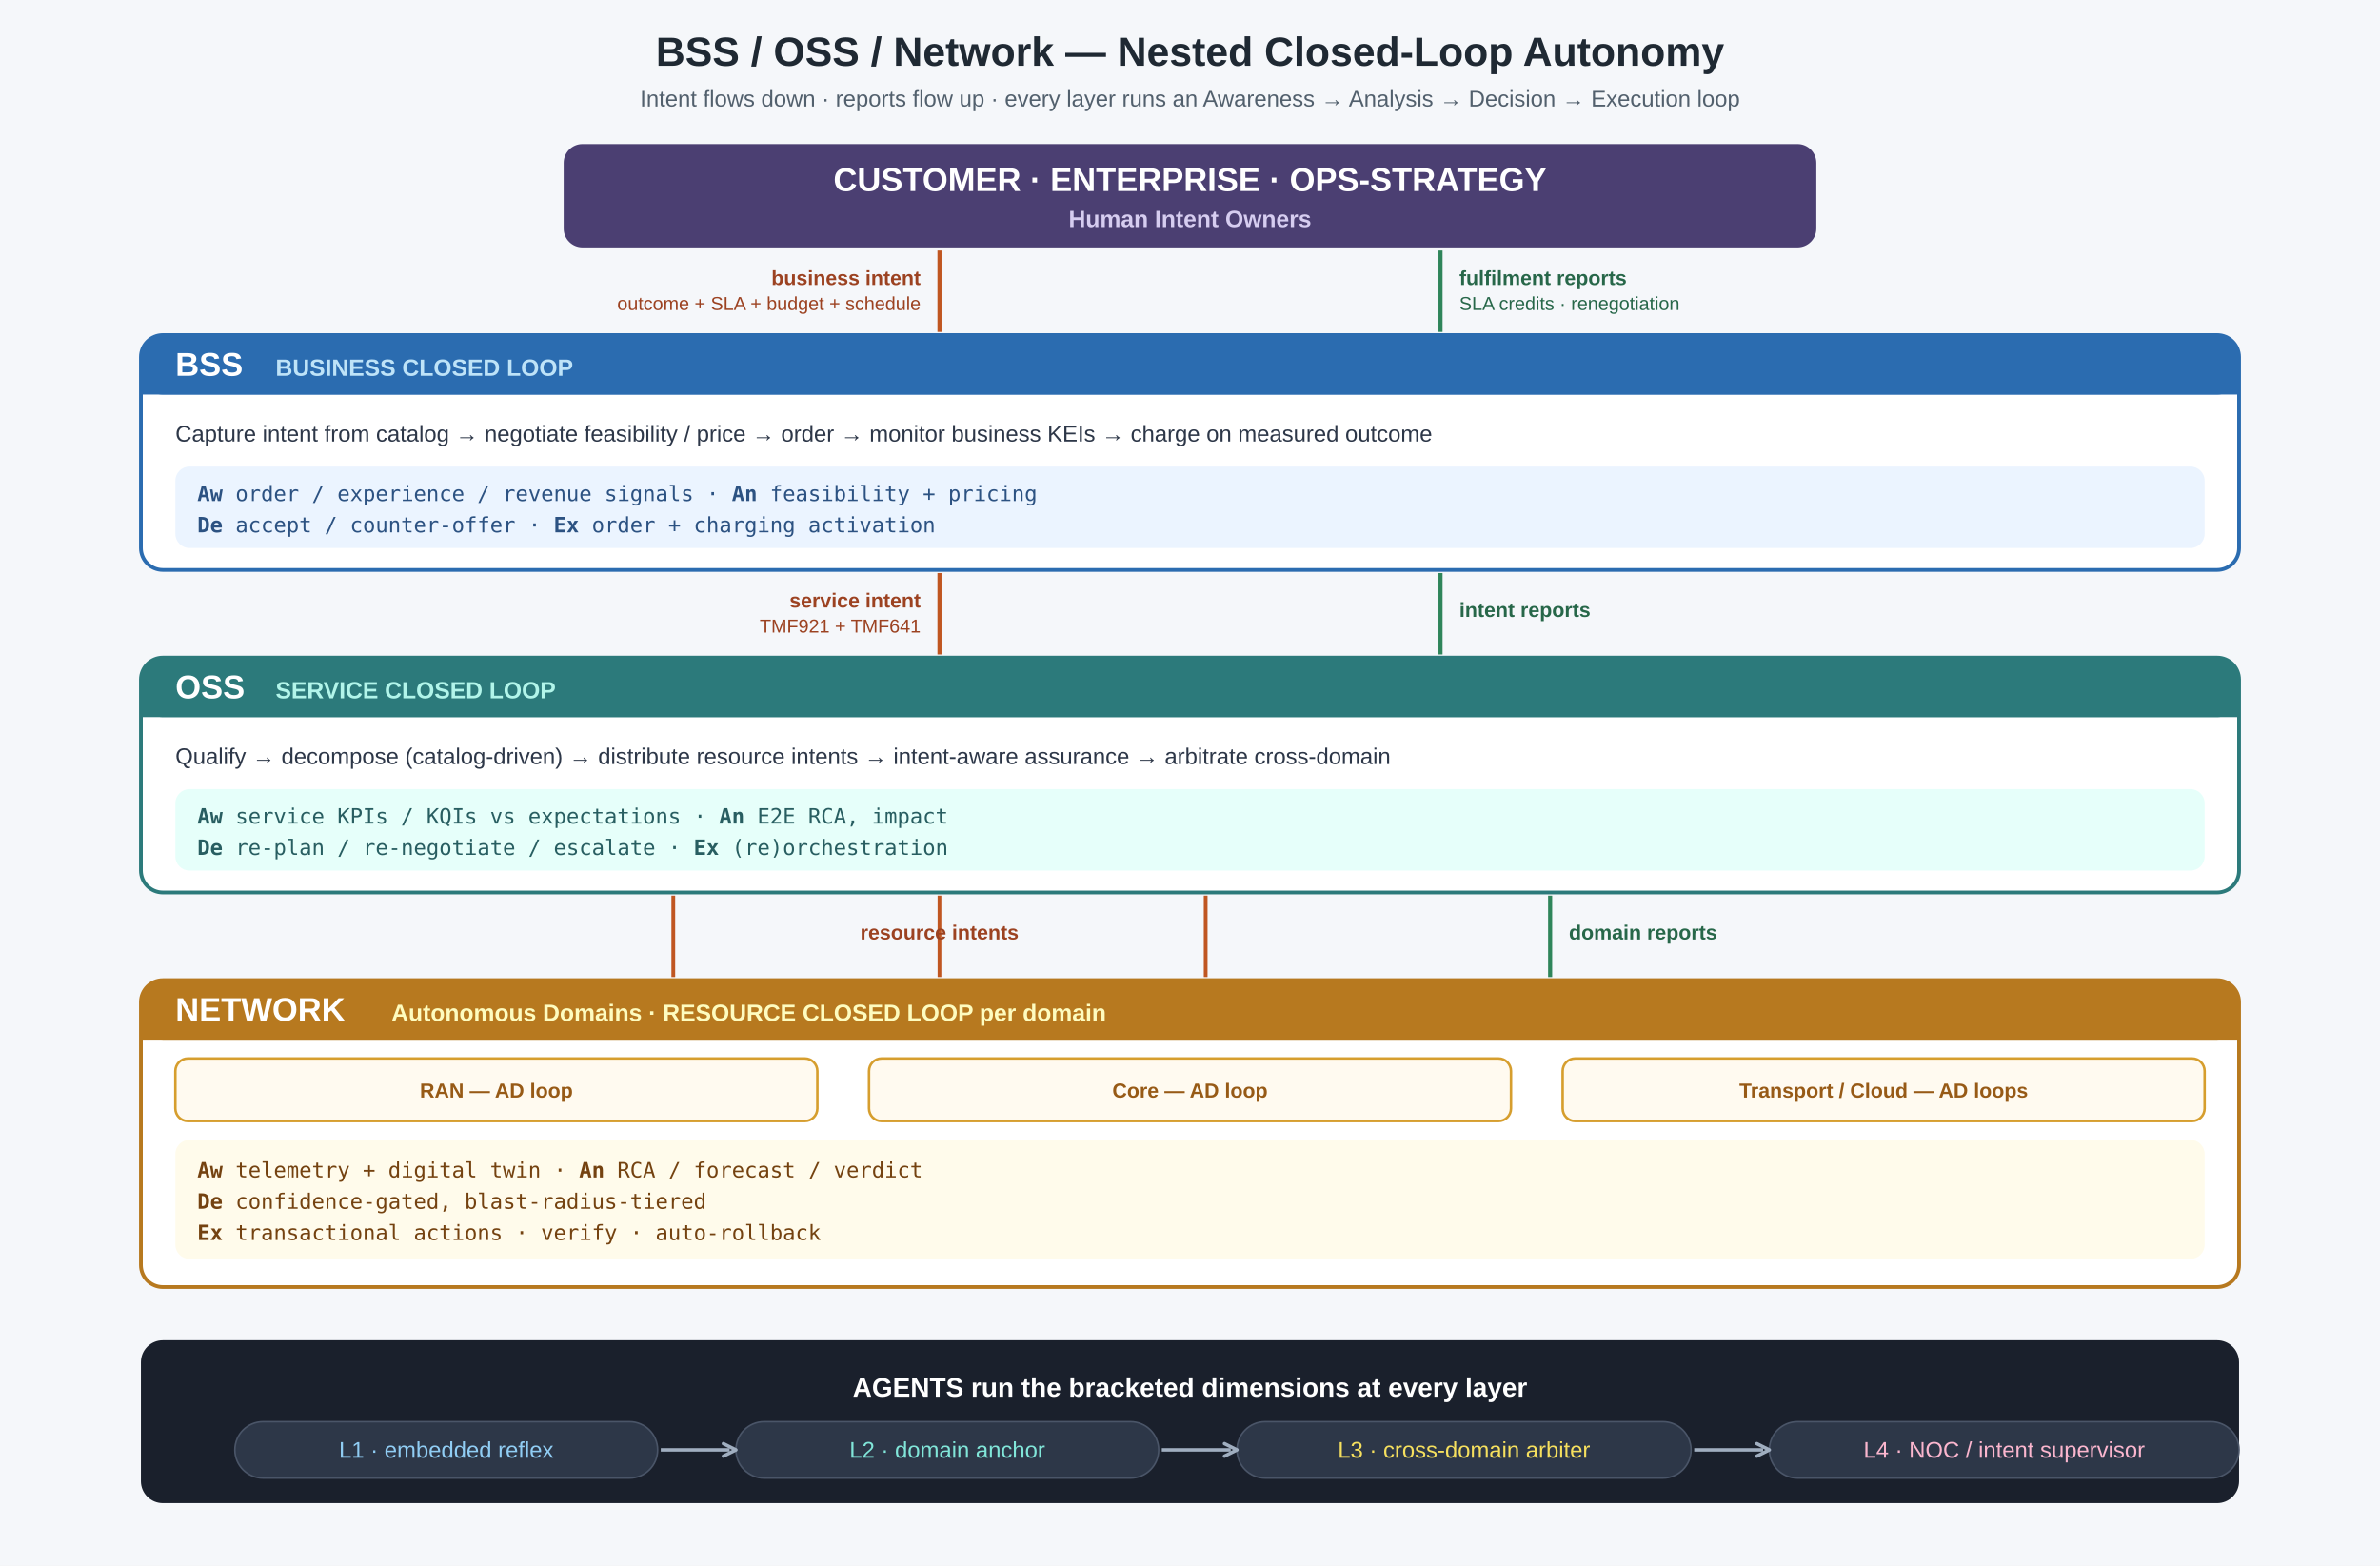
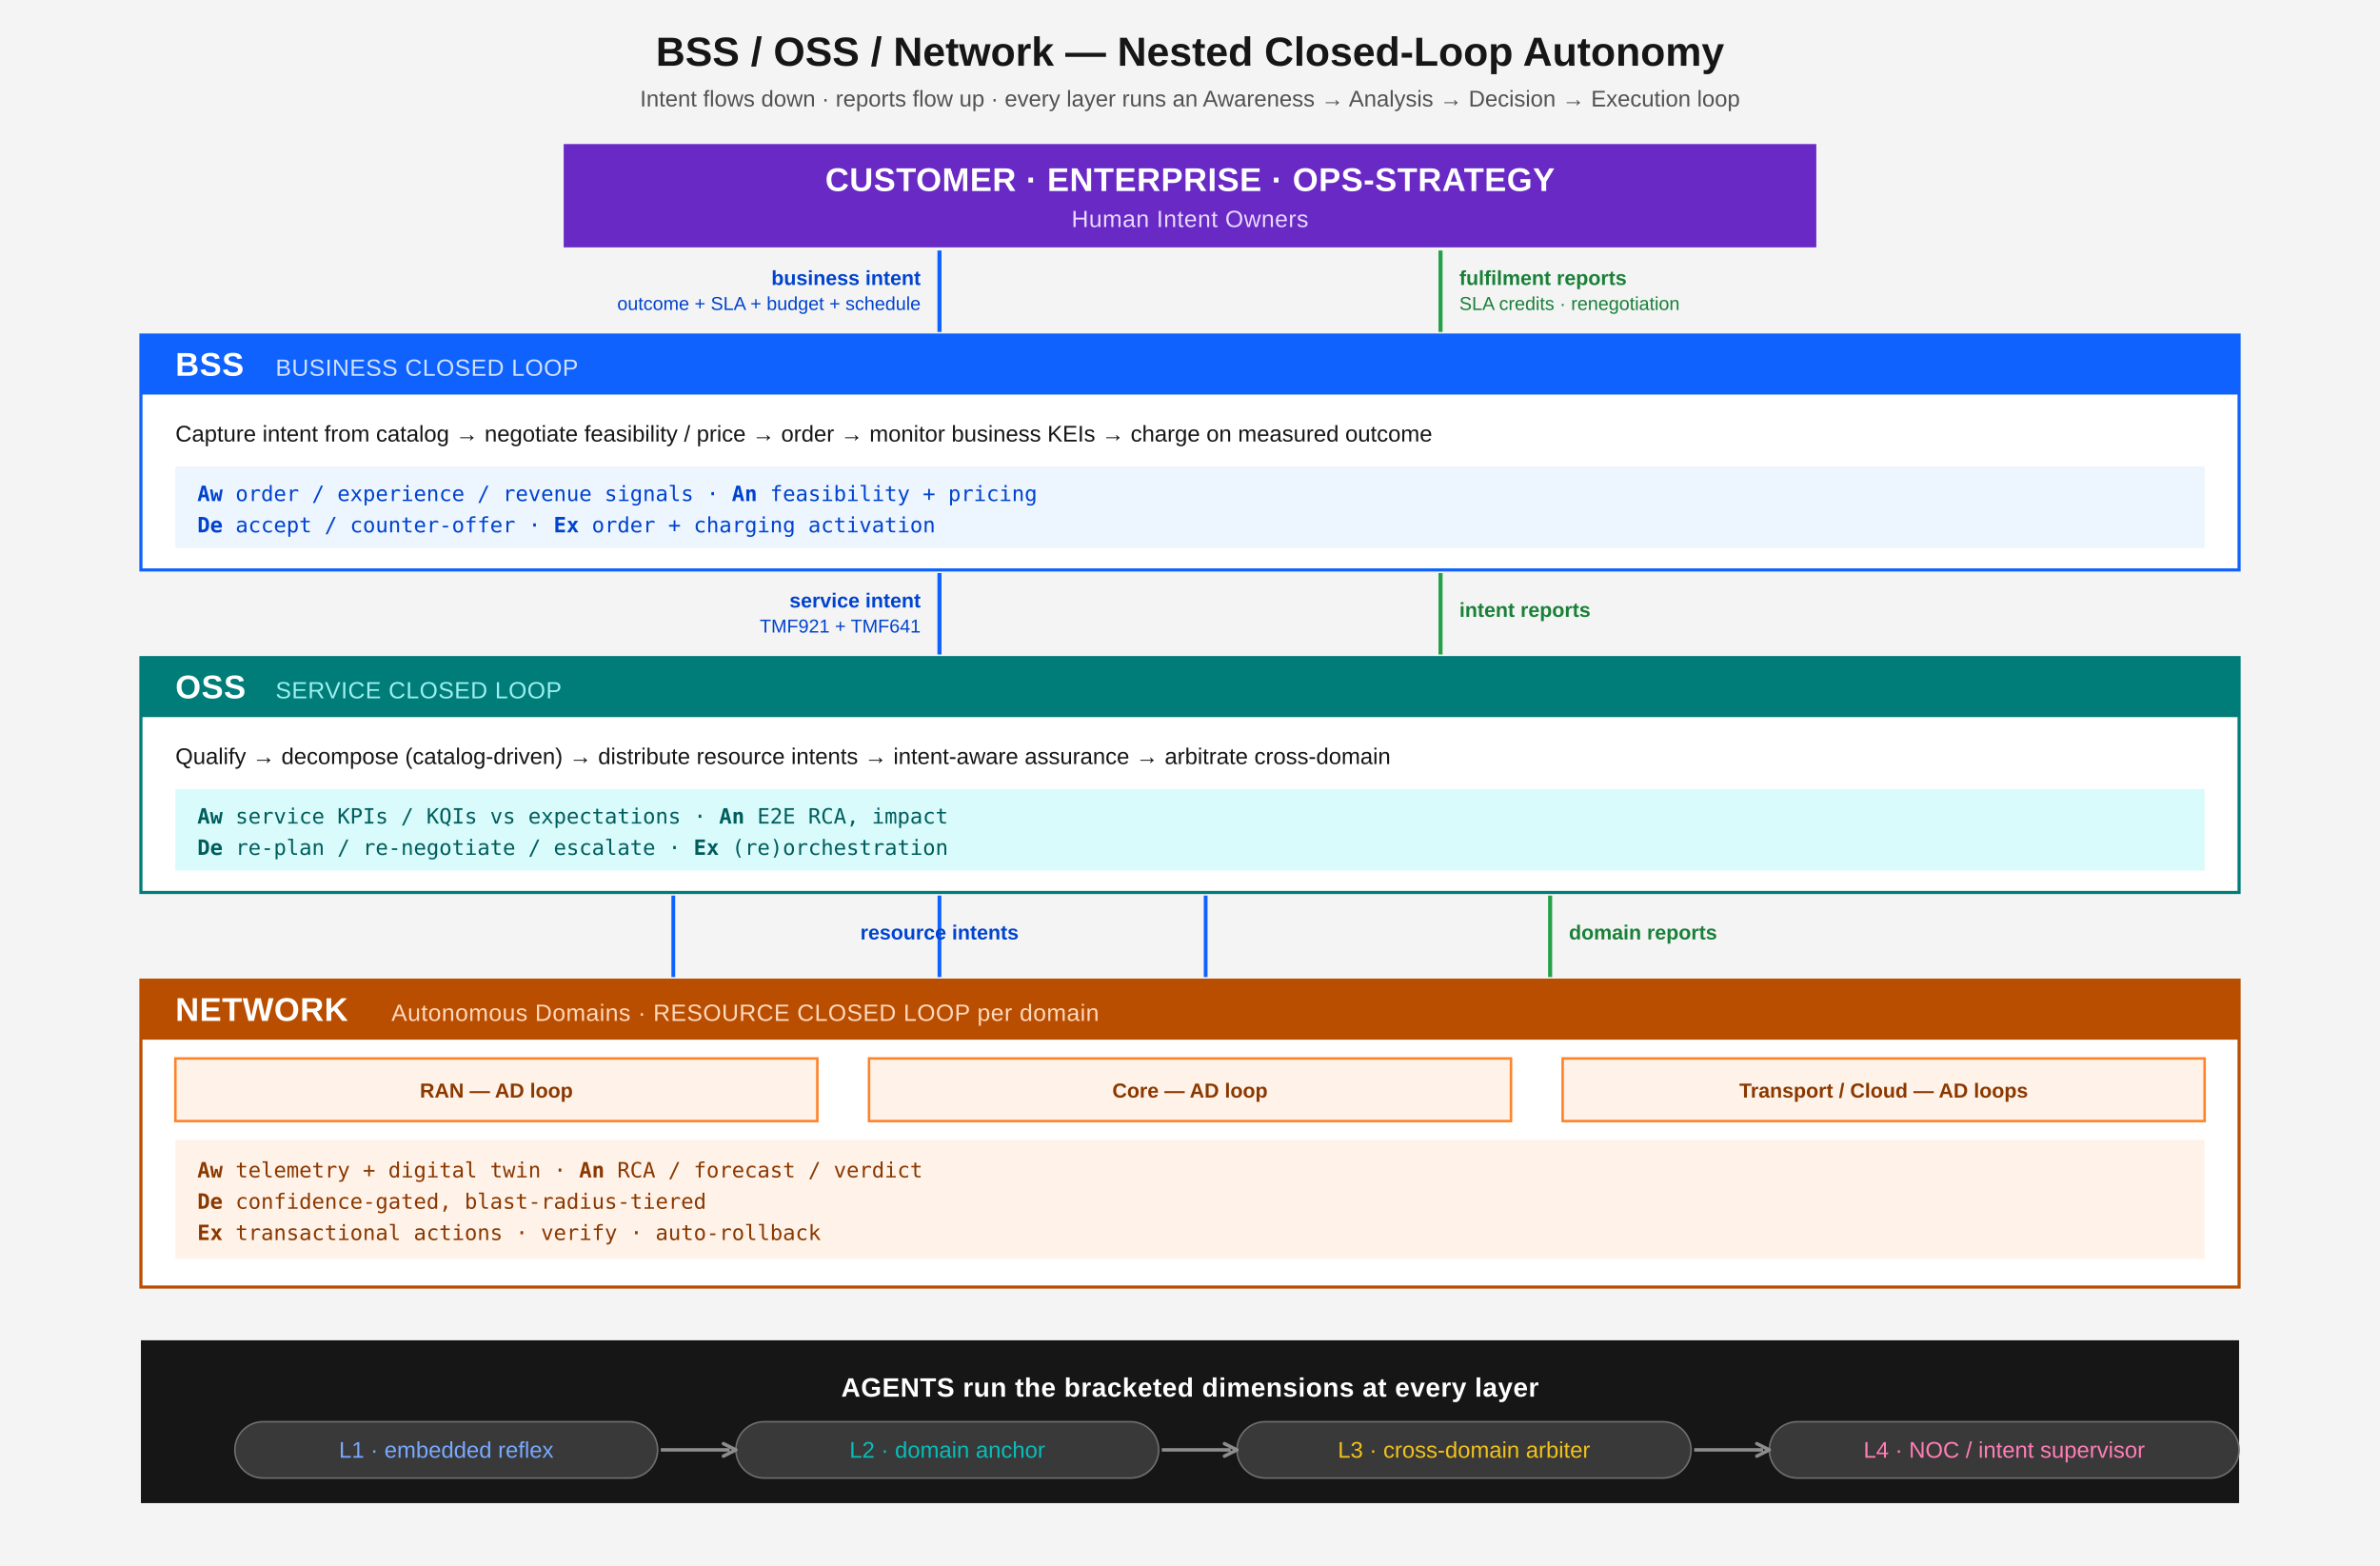
- <svg xmlns="http://www.w3.org/2000/svg" width="1520" height="1000" viewBox="0 0 1520 1000" font-family="'Segoe UI', 'Helvetica Neue', Arial, sans-serif">
+ <svg xmlns="http://www.w3.org/2000/svg" width="1520" height="1000" viewBox="0 0 1520 1000" font-family="'IBM Plex Sans','Segoe UI',Arial,sans-serif">
  <defs>
    <style>
-       .band-title   { font-size: 21px; font-weight: 700; }
-       .band-sub     { font-size: 15px; font-weight: 600; }
+       .band-title   { font-size: 21px; font-weight: 600; letter-spacing: .3px; }
+       .band-sub     { font-size: 15px; font-weight: 500; letter-spacing: .3px; }
      .body         { font-size: 14.5px; }
-       .aode         { font-size: 13.5px; font-family: 'Consolas','SF Mono',Menlo,monospace; }
+       .aode         { font-size: 13.5px; font-family: 'IBM Plex Mono','Consolas',monospace; }
      .flow         { font-size: 13px; font-weight: 600; }
      .flow-sub     { font-size: 12px; }
-       .chip         { font-size: 13px; font-weight: 700; }
-       .footer-t     { font-size: 17px; font-weight: 700; }
-       .footer-b     { font-size: 14.5px; }
+       .chip         { font-size: 13px; font-weight: 600; }
+       .footer-t     { font-size: 17px; font-weight: 600; letter-spacing: .3px; }
+       .footer-b     { font-size: 14.5px; font-weight: 500; }
    </style>
    <marker id="arrowDown" markerWidth="12" markerHeight="12" refX="6" refY="9" orient="auto">
      <path d="M1,1 L6,10 L11,1" fill="none" stroke-width="2.4" stroke-linecap="round" stroke-linejoin="round" />
    </marker>
    <marker id="arrowUp" markerWidth="12" markerHeight="12" refX="6" refY="3" orient="auto">
      <path d="M1,11 L6,2 L11,11" fill="none" stroke-width="2.4" stroke-linecap="round" stroke-linejoin="round" />
    </marker>
  </defs>
-   <rect x="0" y="0" width="1520" height="1000" fill="#f5f7fa" />
-   <text x="760" y="42" text-anchor="middle" font-size="26" font-weight="800" fill="#1f2933">BSS / OSS / Network — Nested Closed-Loop Autonomy</text>
-   <text x="760" y="68" text-anchor="middle" font-size="14.5" fill="#52606d">Intent flows down · reports flow up · every layer runs an Awareness → Analysis → Decision → Execution loop</text>
-   <rect x="360" y="92" width="800" height="66" rx="12" fill="#4b3f72" />
+   <rect x="0" y="0" width="1520" height="1000" fill="#f4f4f4" />
+   <text x="760" y="42" text-anchor="middle" font-size="26" font-weight="600" fill="#161616">BSS / OSS / Network — Nested Closed-Loop Autonomy</text>
+   <text x="760" y="68" text-anchor="middle" font-size="14.5" fill="#525252">Intent flows down · reports flow up · every layer runs an Awareness → Analysis → Decision → Execution loop</text>
+   <rect x="360" y="92" width="800" height="66" fill="#6929c4" />
  <text x="760" y="122" text-anchor="middle" class="band-title" fill="#ffffff">CUSTOMER · ENTERPRISE · OPS-STRATEGY</text>
-   <text x="760" y="145" text-anchor="middle" class="band-sub" fill="#d6cdf0">Human Intent Owners</text>
-   <line x1="600" y1="160" x2="600" y2="212" stroke="#c05621" stroke-width="2.6" marker-end="url(#arrowDown)" />
-   <path d="M1,1" />
-   <text x="588" y="182" text-anchor="end" class="flow" fill="#9c4221">business intent</text>
-   <text x="588" y="198" text-anchor="end" class="flow-sub" fill="#9c4221">outcome + SLA + budget + schedule</text>
-   <line x1="920" y1="212" x2="920" y2="160" stroke="#2f855a" stroke-width="2.6" marker-end="url(#arrowUp)" />
-   <text x="932" y="182" class="flow" fill="#276749">fulfilment reports</text>
-   <text x="932" y="198" class="flow-sub" fill="#276749">SLA credits · renegotiation</text>
-   <rect x="90" y="214" width="1340" height="150" rx="14" fill="#ffffff" stroke="#2b6cb0" stroke-width="2.4" />
-   <rect x="90" y="214" width="1340" height="38" rx="14" fill="#2b6cb0" />
-   <rect x="90" y="234" width="1340" height="18" fill="#2b6cb0" />
+   <text x="760" y="145" text-anchor="middle" class="band-sub" fill="#e8daff">Human Intent Owners</text>
+   <line x1="600" y1="160" x2="600" y2="212" stroke="#0f62fe" stroke-width="2.6" marker-end="url(#arrowDown)" />
+   <text x="588" y="182" text-anchor="end" class="flow" fill="#0043ce">business intent</text>
+   <text x="588" y="198" text-anchor="end" class="flow-sub" fill="#0043ce">outcome + SLA + budget + schedule</text>
+   <line x1="920" y1="212" x2="920" y2="160" stroke="#24a148" stroke-width="2.6" marker-end="url(#arrowUp)" />
+   <text x="932" y="182" class="flow" fill="#198038">fulfilment reports</text>
+   <text x="932" y="198" class="flow-sub" fill="#198038">SLA credits · renegotiation</text>
+   <rect x="90" y="214" width="1340" height="150" fill="#ffffff" stroke="#0f62fe" stroke-width="2" />
+   <rect x="90" y="214" width="1340" height="38" fill="#0f62fe" />
  <text x="112" y="240" class="band-title" fill="#ffffff">BSS</text>
-   <text x="112" y="240" class="band-title" fill="#ffffff" opacity="0"> </text>
-   <text x="176" y="240" class="band-sub" fill="#bee3f8" dy="0">BUSINESS CLOSED LOOP</text>
-   <text x="112" y="282" class="body" fill="#2d3748">Capture intent from catalog → negotiate feasibility / price → order → monitor business KEIs → charge on measured outcome</text>
-   <rect x="112" y="298" width="1296" height="52" rx="9" fill="#ebf4ff" />
-   <text x="126" y="320" class="aode" fill="#2c5282">
+   <text x="176" y="240" class="band-sub" fill="#d0e2ff">BUSINESS CLOSED LOOP</text>
+   <text x="112" y="282" class="body" fill="#161616">Capture intent from catalog → negotiate feasibility / price → order → monitor business KEIs → charge on measured outcome</text>
+   <rect x="112" y="298" width="1296" height="52" fill="#edf5ff" />
+   <text x="126" y="320" class="aode" fill="#0043ce">
    <tspan font-weight="700">Aw</tspan> order / experience / revenue signals   ·   <tspan font-weight="700">An</tspan> feasibility + pricing</text>
-   <text x="126" y="340" class="aode" fill="#2c5282">
+   <text x="126" y="340" class="aode" fill="#0043ce">
    <tspan font-weight="700">De</tspan> accept / counter-offer   ·   <tspan font-weight="700">Ex</tspan> order + charging activation</text>
-   <line x1="600" y1="366" x2="600" y2="418" stroke="#c05621" stroke-width="2.6" marker-end="url(#arrowDown)" />
-   <text x="588" y="388" text-anchor="end" class="flow" fill="#9c4221">service intent</text>
-   <text x="588" y="404" text-anchor="end" class="flow-sub" fill="#9c4221">TMF921 + TMF641</text>
-   <line x1="920" y1="418" x2="920" y2="366" stroke="#2f855a" stroke-width="2.6" marker-end="url(#arrowUp)" />
-   <text x="932" y="394" class="flow" fill="#276749">intent reports</text>
-   <rect x="90" y="420" width="1340" height="150" rx="14" fill="#ffffff" stroke="#2c7a7b" stroke-width="2.4" />
-   <rect x="90" y="420" width="1340" height="38" rx="14" fill="#2c7a7b" />
-   <rect x="90" y="440" width="1340" height="18" fill="#2c7a7b" />
+   <line x1="600" y1="366" x2="600" y2="418" stroke="#0f62fe" stroke-width="2.6" marker-end="url(#arrowDown)" />
+   <text x="588" y="388" text-anchor="end" class="flow" fill="#0043ce">service intent</text>
+   <text x="588" y="404" text-anchor="end" class="flow-sub" fill="#0043ce">TMF921 + TMF641</text>
+   <line x1="920" y1="418" x2="920" y2="366" stroke="#24a148" stroke-width="2.6" marker-end="url(#arrowUp)" />
+   <text x="932" y="394" class="flow" fill="#198038">intent reports</text>
+   <rect x="90" y="420" width="1340" height="150" fill="#ffffff" stroke="#007d79" stroke-width="2" />
+   <rect x="90" y="420" width="1340" height="38" fill="#007d79" />
  <text x="112" y="446" class="band-title" fill="#ffffff">OSS</text>
-   <text x="176" y="446" class="band-sub" fill="#b2f5ea">SERVICE CLOSED LOOP</text>
-   <text x="112" y="488" class="body" fill="#2d3748">Qualify → decompose (catalog-driven) → distribute resource intents → intent-aware assurance → arbitrate cross-domain</text>
-   <rect x="112" y="504" width="1296" height="52" rx="9" fill="#e6fffa" />
-   <text x="126" y="526" class="aode" fill="#285e61">
+   <text x="176" y="446" class="band-sub" fill="#9ef0f0">SERVICE CLOSED LOOP</text>
+   <text x="112" y="488" class="body" fill="#161616">Qualify → decompose (catalog-driven) → distribute resource intents → intent-aware assurance → arbitrate cross-domain</text>
+   <rect x="112" y="504" width="1296" height="52" fill="#d9fbfb" />
+   <text x="126" y="526" class="aode" fill="#005d5d">
    <tspan font-weight="700">Aw</tspan> service KPIs / KQIs vs expectations   ·   <tspan font-weight="700">An</tspan> E2E RCA, impact</text>
-   <text x="126" y="546" class="aode" fill="#285e61">
+   <text x="126" y="546" class="aode" fill="#005d5d">
    <tspan font-weight="700">De</tspan> re-plan / re-negotiate / escalate   ·   <tspan font-weight="700">Ex</tspan> (re)orchestration</text>
-   <line x1="430" y1="572" x2="430" y2="624" stroke="#c05621" stroke-width="2.4" marker-end="url(#arrowDown)" />
-   <line x1="600" y1="572" x2="600" y2="624" stroke="#c05621" stroke-width="2.4" marker-end="url(#arrowDown)" />
-   <line x1="770" y1="572" x2="770" y2="624" stroke="#c05621" stroke-width="2.4" marker-end="url(#arrowDown)" />
-   <text x="600" y="600" text-anchor="middle" class="flow" fill="#9c4221">resource intents</text>
-   <line x1="990" y1="624" x2="990" y2="572" stroke="#2f855a" stroke-width="2.6" marker-end="url(#arrowUp)" />
-   <text x="1002" y="600" class="flow" fill="#276749">domain reports</text>
-   <rect x="90" y="626" width="1340" height="196" rx="14" fill="#ffffff" stroke="#b7791f" stroke-width="2.4" />
-   <rect x="90" y="626" width="1340" height="38" rx="14" fill="#b7791f" />
-   <rect x="90" y="646" width="1340" height="18" fill="#b7791f" />
+   <line x1="430" y1="572" x2="430" y2="624" stroke="#0f62fe" stroke-width="2.4" marker-end="url(#arrowDown)" />
+   <line x1="600" y1="572" x2="600" y2="624" stroke="#0f62fe" stroke-width="2.4" marker-end="url(#arrowDown)" />
+   <line x1="770" y1="572" x2="770" y2="624" stroke="#0f62fe" stroke-width="2.4" marker-end="url(#arrowDown)" />
+   <text x="600" y="600" text-anchor="middle" class="flow" fill="#0043ce">resource intents</text>
+   <line x1="990" y1="624" x2="990" y2="572" stroke="#24a148" stroke-width="2.6" marker-end="url(#arrowUp)" />
+   <text x="1002" y="600" class="flow" fill="#198038">domain reports</text>
+   <rect x="90" y="626" width="1340" height="196" fill="#ffffff" stroke="#ba4e00" stroke-width="2" />
+   <rect x="90" y="626" width="1340" height="38" fill="#ba4e00" />
  <text x="112" y="652" class="band-title" fill="#ffffff">NETWORK</text>
-   <text x="250" y="652" class="band-sub" fill="#fefcbf">Autonomous Domains · RESOURCE CLOSED LOOP per domain</text>
-   <rect x="112" y="676" width="410" height="40" rx="8" fill="#fffaf0" stroke="#d69e2e" stroke-width="1.6" />
-   <text x="317" y="701" text-anchor="middle" class="chip" fill="#975a16">RAN — AD loop</text>
-   <rect x="555" y="676" width="410" height="40" rx="8" fill="#fffaf0" stroke="#d69e2e" stroke-width="1.6" />
-   <text x="760" y="701" text-anchor="middle" class="chip" fill="#975a16">Core — AD loop</text>
-   <rect x="998" y="676" width="410" height="40" rx="8" fill="#fffaf0" stroke="#d69e2e" stroke-width="1.6" />
-   <text x="1203" y="701" text-anchor="middle" class="chip" fill="#975a16">Transport / Cloud — AD loops</text>
-   <rect x="112" y="728" width="1296" height="76" rx="9" fill="#fffbeb" />
-   <text x="126" y="752" class="aode" fill="#744210">
+   <text x="250" y="652" class="band-sub" fill="#ffd9be">Autonomous Domains · RESOURCE CLOSED LOOP per domain</text>
+   <rect x="112" y="676" width="410" height="40" fill="#fff2e8" stroke="#ff832b" stroke-width="1.6" />
+   <text x="317" y="701" text-anchor="middle" class="chip" fill="#8a3800">RAN — AD loop</text>
+   <rect x="555" y="676" width="410" height="40" fill="#fff2e8" stroke="#ff832b" stroke-width="1.6" />
+   <text x="760" y="701" text-anchor="middle" class="chip" fill="#8a3800">Core — AD loop</text>
+   <rect x="998" y="676" width="410" height="40" fill="#fff2e8" stroke="#ff832b" stroke-width="1.6" />
+   <text x="1203" y="701" text-anchor="middle" class="chip" fill="#8a3800">Transport / Cloud — AD loops</text>
+   <rect x="112" y="728" width="1296" height="76" fill="#fff2e8" />
+   <text x="126" y="752" class="aode" fill="#8a3800">
    <tspan font-weight="700">Aw</tspan> telemetry + digital twin   ·   <tspan font-weight="700">An</tspan> RCA / forecast / verdict</text>
-   <text x="126" y="772" class="aode" fill="#744210">
+   <text x="126" y="772" class="aode" fill="#8a3800">
    <tspan font-weight="700">De</tspan> confidence-gated, blast-radius-tiered</text>
-   <text x="126" y="792" class="aode" fill="#744210">
+   <text x="126" y="792" class="aode" fill="#8a3800">
    <tspan font-weight="700">Ex</tspan> transactional actions · verify · auto-rollback</text>
-   <rect x="90" y="856" width="1340" height="104" rx="14" fill="#1a202c" />
+   <rect x="90" y="856" width="1340" height="104" fill="#161616" />
  <text x="760" y="892" text-anchor="middle" class="footer-t" fill="#ffffff">AGENTS run the bracketed dimensions at every layer</text>
-   <g class="footer-b" fill="#e2e8f0">
-     <rect x="150" y="908" width="270" height="36" rx="18" fill="#2d3748" stroke="#4a5568" />
-     <text x="285" y="931" text-anchor="middle" fill="#90cdf4">L1 · embedded reflex</text>
-     <rect x="470" y="908" width="270" height="36" rx="18" fill="#2d3748" stroke="#4a5568" />
-     <text x="605" y="931" text-anchor="middle" fill="#81e6d9">L2 · domain anchor</text>
-     <rect x="790" y="908" width="290" height="36" rx="18" fill="#2d3748" stroke="#4a5568" />
-     <text x="935" y="931" text-anchor="middle" fill="#f6e05e">L3 · cross-domain arbiter</text>
-     <rect x="1130" y="908" width="300" height="36" rx="18" fill="#2d3748" stroke="#4a5568" />
-     <text x="1280" y="931" text-anchor="middle" fill="#fbb6ce">L4 · NOC / intent supervisor</text>
+   <g class="footer-b">
+     <rect x="150" y="908" width="270" height="36" rx="18" fill="#393939" stroke="#6f6f6f" />
+     <text x="285" y="931" text-anchor="middle" fill="#78a9ff">L1 · embedded reflex</text>
+     <rect x="470" y="908" width="270" height="36" rx="18" fill="#393939" stroke="#6f6f6f" />
+     <text x="605" y="931" text-anchor="middle" fill="#08bdba">L2 · domain anchor</text>
+     <rect x="790" y="908" width="290" height="36" rx="18" fill="#393939" stroke="#6f6f6f" />
+     <text x="935" y="931" text-anchor="middle" fill="#f1c21b">L3 · cross-domain arbiter</text>
+     <rect x="1130" y="908" width="300" height="36" rx="18" fill="#393939" stroke="#6f6f6f" />
+     <text x="1280" y="931" text-anchor="middle" fill="#ff7eb6">L4 · NOC / intent supervisor</text>
  </g>
-   <g stroke="#718096" stroke-width="2.2" marker-end="url(#arrowDown)">
-     <line x1="420" y1="926" x2="462" y2="926" transform="rotate(90 441 926)" opacity="0" />
-   </g>
-   <g stroke="#a0aec0" stroke-width="2.2">
+   <g stroke="#8d8d8d" stroke-width="2.2">
    <line x1="422" y1="926" x2="466" y2="926" />
    <path d="M462,922 L470,926 L462,930" fill="none" stroke-linecap="round" stroke-linejoin="round" />
    <line x1="742" y1="926" x2="786" y2="926" />
    <path d="M782,922 L790,926 L782,930" fill="none" stroke-linecap="round" stroke-linejoin="round" />
    <line x1="1082" y1="926" x2="1126" y2="926" />
    <path d="M1122,922 L1130,926 L1122,930" fill="none" stroke-linecap="round" stroke-linejoin="round" />
  </g>
</svg>
